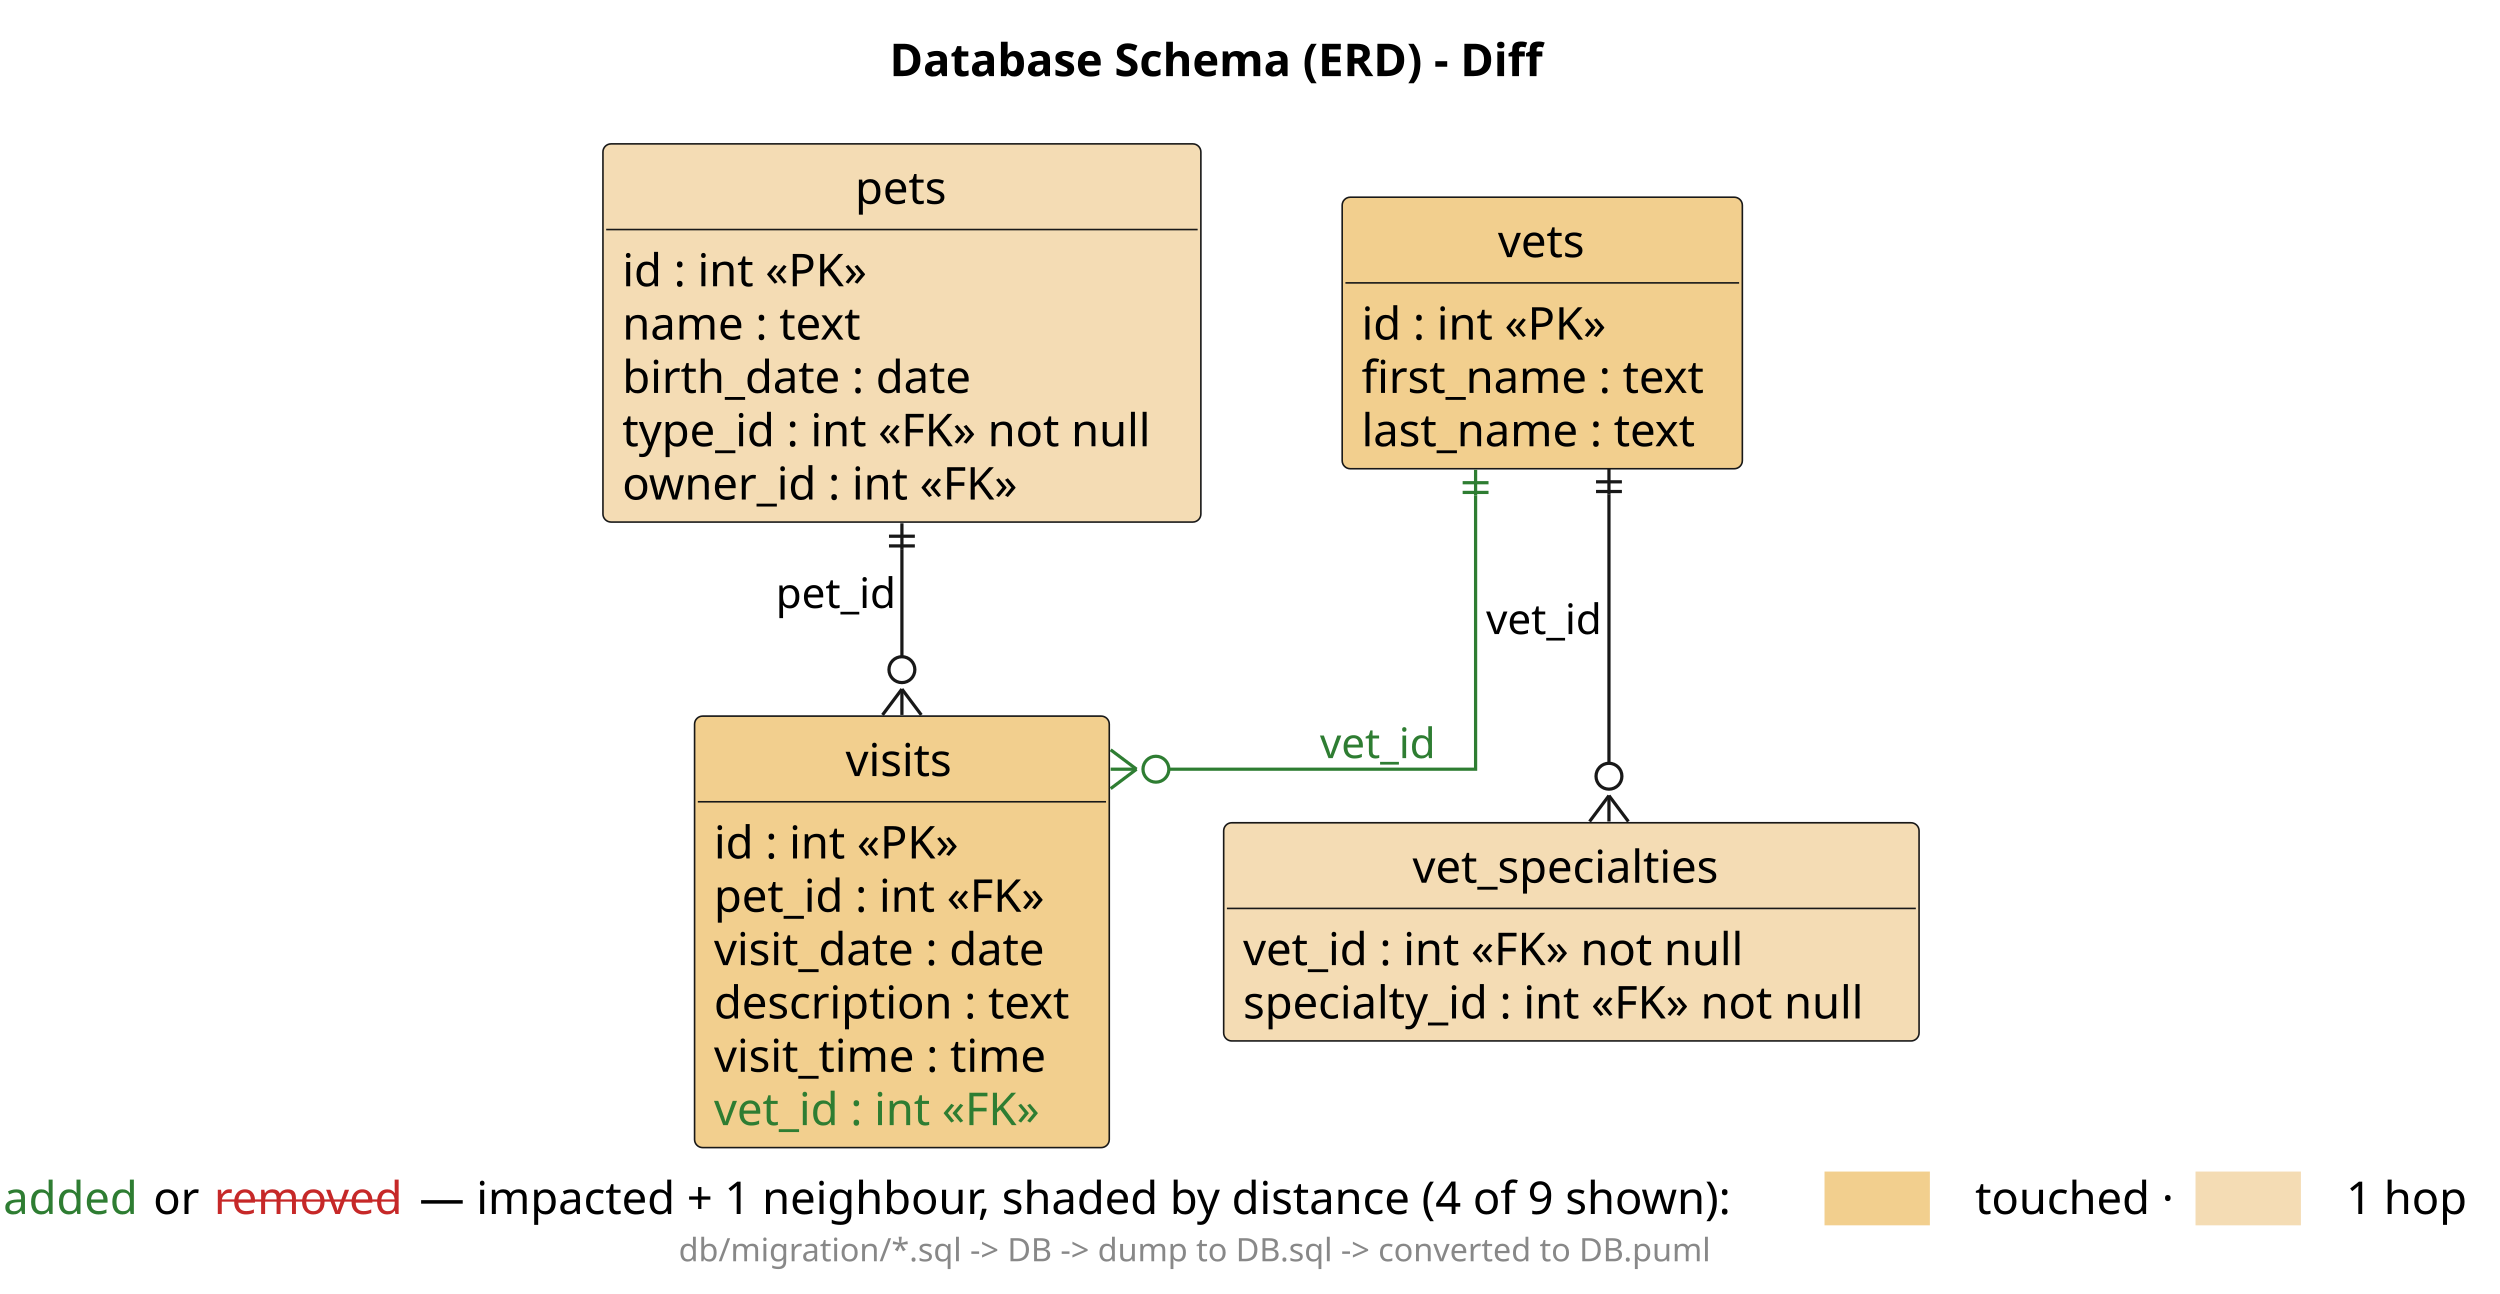
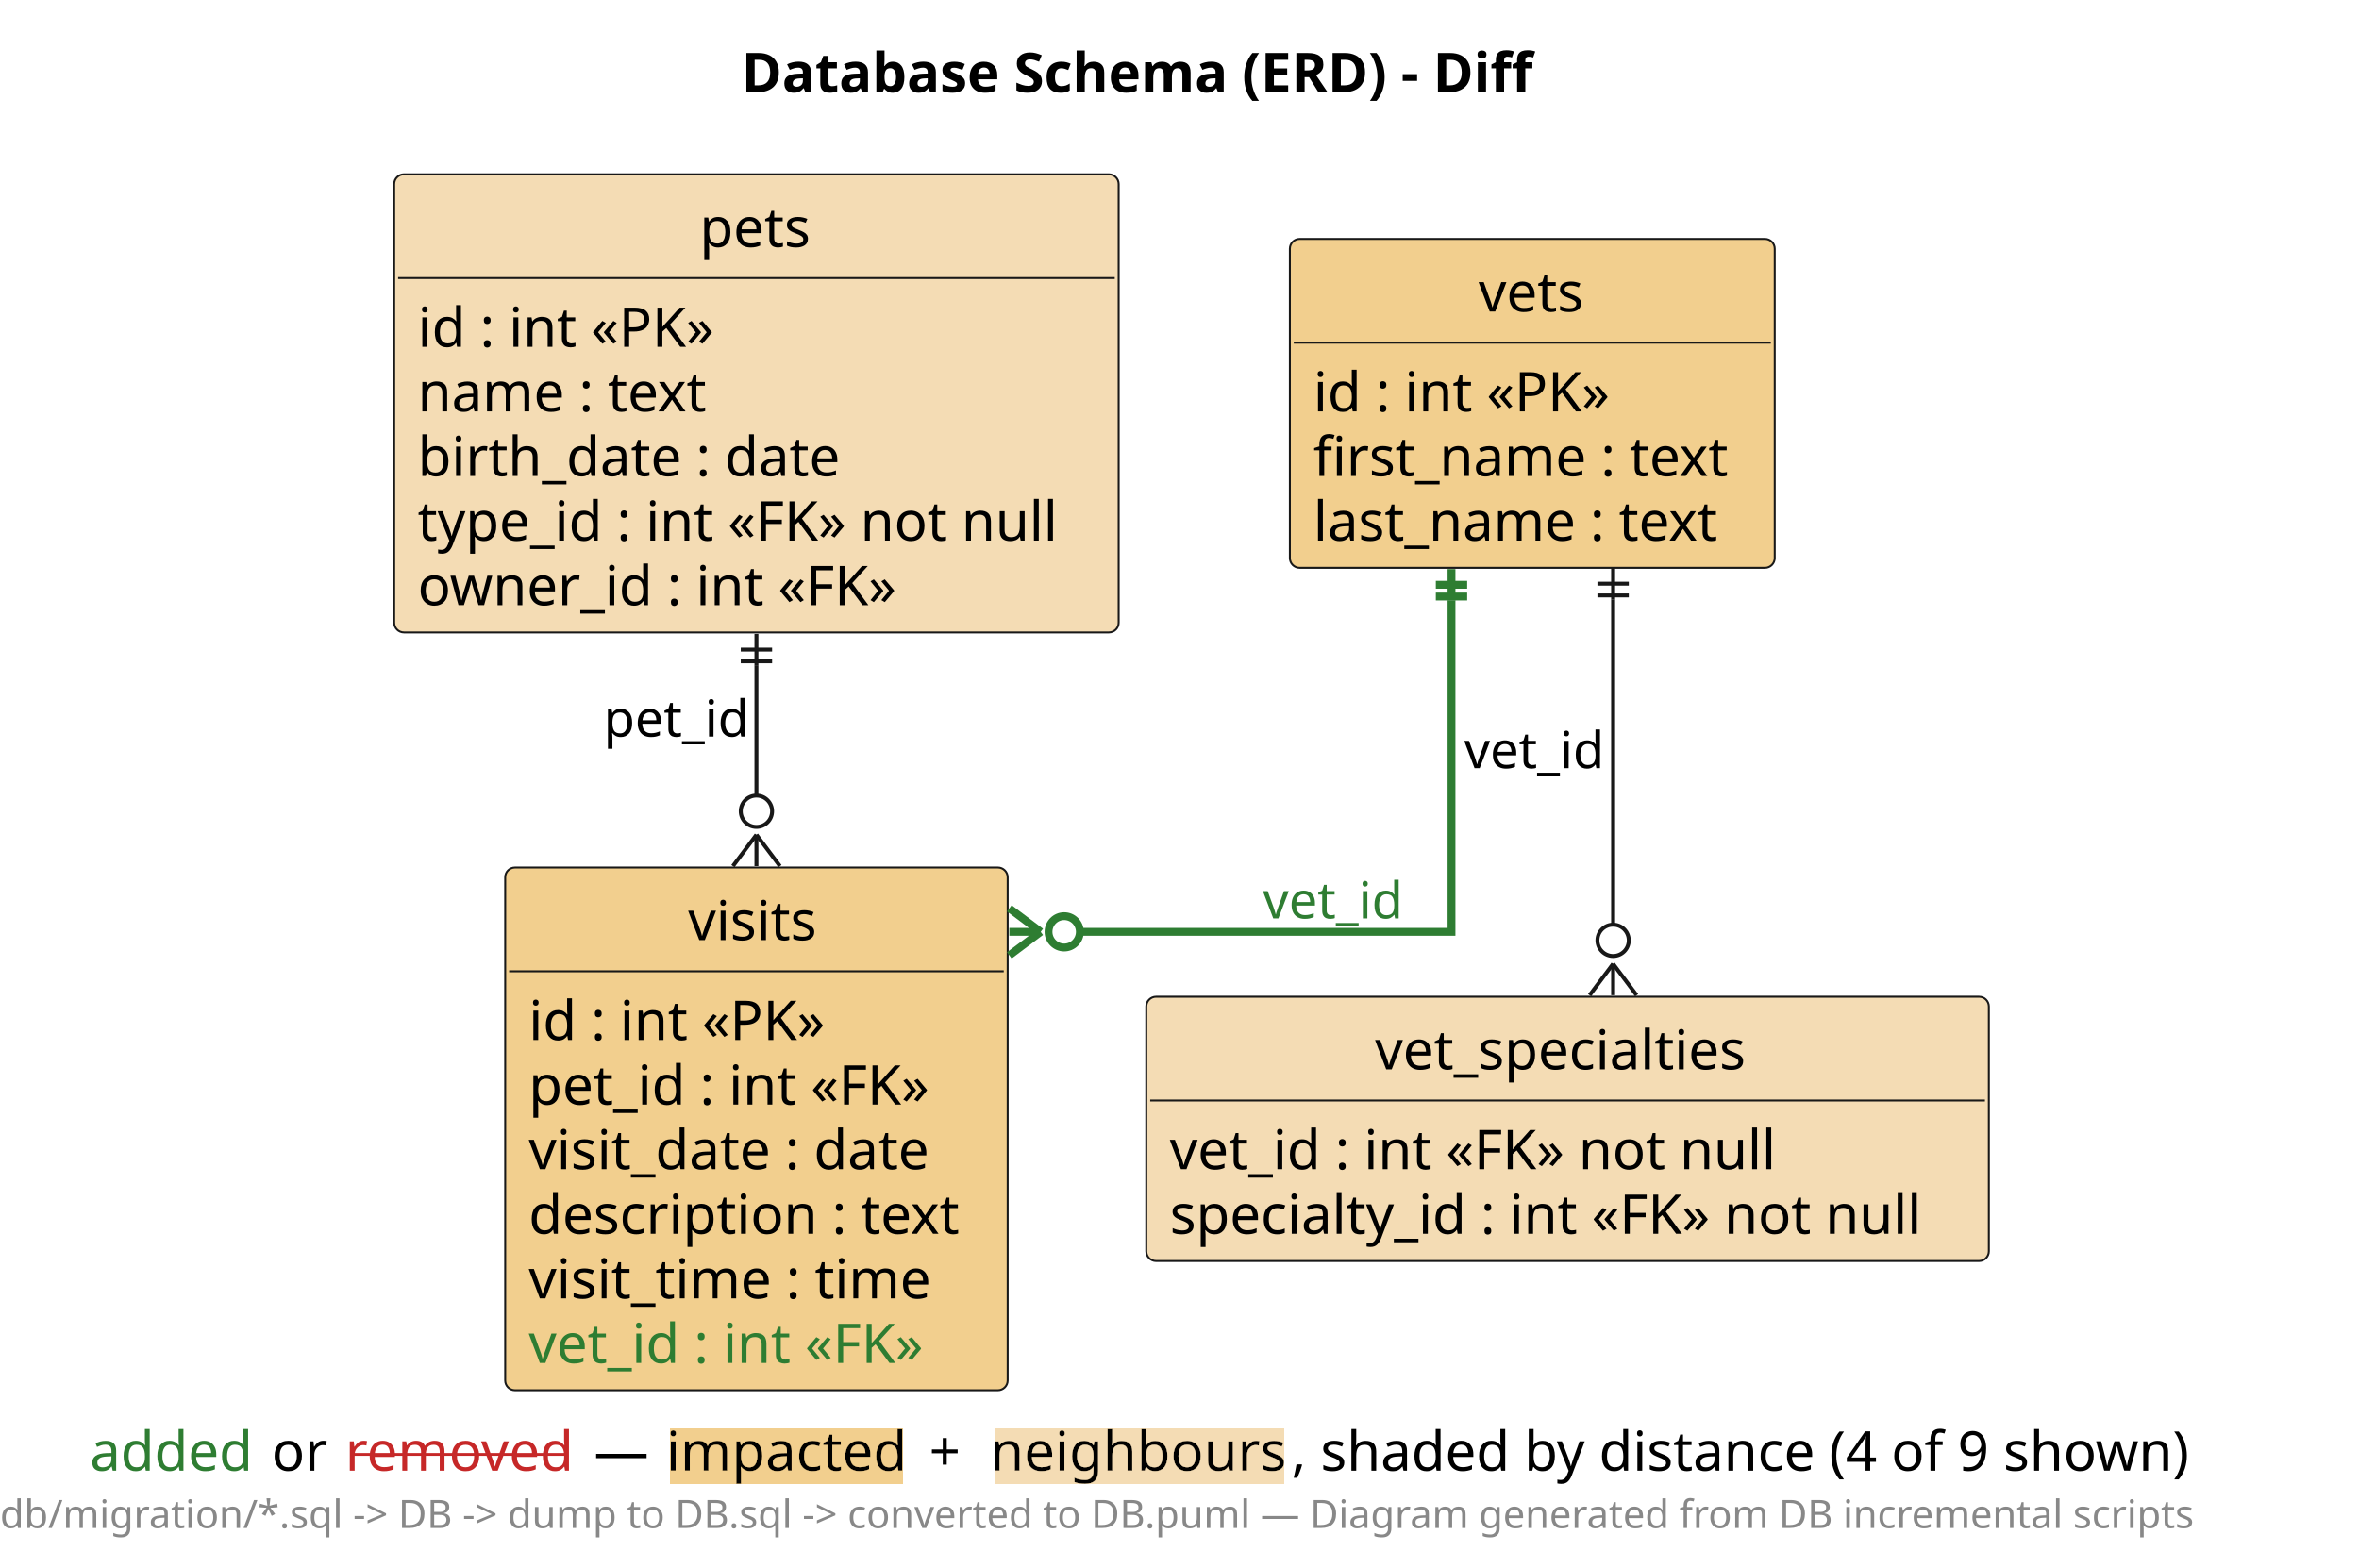
- <svg xmlns="http://www.w3.org/2000/svg" contentStyleType="text/css" data-diagram-type="CLASS" height="400px" preserveAspectRatio="none" style="width:773px;height:400px;background:#FFFFFF;" version="1.1" viewBox="0 0 773 400" width="773px" zoomAndPan="magnify">
-   <defs />
+ <svg xmlns="http://www.w3.org/2000/svg" contentStyleType="text/css" data-diagram-type="CLASS" height="400px" preserveAspectRatio="none" style="width:602px;height:400px;background:#FFFFFF;" version="1.1" viewBox="0 0 602 400" width="602px" zoomAndPan="magnify">
+   <defs>
+     <filter height="1" id="b1fug0s0e1a2w60" width="1" x="0" y="0">
+       <feFlood flood-color="#F2CF8E" result="flood" />
+       <feComposite in="SourceGraphic" in2="flood" operator="over" />
+     </filter>
+     <filter height="1" id="b1fug0s0e1a2w61" width="1" x="0" y="0">
+       <feFlood flood-color="#F4DCB4" result="flood" />
+       <feComposite in="SourceGraphic" in2="flood" operator="over" />
+     </filter>
+   </defs>
  <g>
    <g class="title" data-source-line="3">
-       <text fill="#000000" font-family="sans-serif" font-size="14" font-weight="bold" lengthAdjust="spacing" textLength="215.722" x="275.043" y="23.535">Database Schema (ERD) - Diff</text>
+       <text fill="#000000" font-family="sans-serif" font-size="14" font-weight="bold" lengthAdjust="spacing" textLength="215.722" x="189.205" y="23.535">Database Schema (ERD) - Diff</text>
    </g>
    <g class="entity" data-qualified-name="pets" data-source-line="8" id="ent0002">
-       <rect fill="#F4DCB4" height="116.93" rx="2.5" ry="2.5" style="stroke:#181818;stroke-width:0.5;" width="184.881" x="186.431" y="44.488" />
-       <text fill="#000000" font-family="sans-serif" font-size="14" lengthAdjust="spacing" textLength="28.984" x="264.38" y="63.023">pets</text>
-       <line style="stroke:#181818;stroke-width:0.5;" x1="187.431" x2="370.312" y1="70.977" y2="70.977" />
-       <text fill="#000000" font-family="sans-serif" font-size="14" lengthAdjust="spacing" textLength="80.097" x="192.431" y="88.512">id : int «PK»</text>
-       <text fill="#000000" font-family="sans-serif" font-size="14" lengthAdjust="spacing" textLength="77.438" x="192.431" y="105">name : text</text>
-       <text fill="#000000" font-family="sans-serif" font-size="14" lengthAdjust="spacing" textLength="111.959" x="192.431" y="121.488">birth_date : date</text>
-       <text fill="#000000" font-family="sans-serif" font-size="14" lengthAdjust="spacing" textLength="172.881" x="192.431" y="137.977">type_id : int «FK» not null</text>
-       <text fill="#000000" font-family="sans-serif" font-size="14" lengthAdjust="spacing" textLength="128.468" x="192.431" y="154.465">owner_id : int «FK»</text>
+       <rect fill="#F4DCB4" height="116.93" rx="2.5" ry="2.5" style="stroke:#181818;stroke-width:0.5;" width="184.881" x="100.594" y="44.488" />
+       <text fill="#000000" font-family="sans-serif" font-size="14" lengthAdjust="spacing" textLength="28.984" x="178.542" y="63.023">pets</text>
+       <line style="stroke:#181818;stroke-width:0.5;" x1="101.594" x2="284.474" y1="70.977" y2="70.977" />
+       <text fill="#000000" font-family="sans-serif" font-size="14" lengthAdjust="spacing" textLength="80.097" x="106.594" y="88.512">id : int «PK»</text>
+       <text fill="#000000" font-family="sans-serif" font-size="14" lengthAdjust="spacing" textLength="77.438" x="106.594" y="105">name : text</text>
+       <text fill="#000000" font-family="sans-serif" font-size="14" lengthAdjust="spacing" textLength="111.959" x="106.594" y="121.488">birth_date : date</text>
+       <text fill="#000000" font-family="sans-serif" font-size="14" lengthAdjust="spacing" textLength="172.881" x="106.594" y="137.977">type_id : int «FK» not null</text>
+       <text fill="#000000" font-family="sans-serif" font-size="14" lengthAdjust="spacing" textLength="128.468" x="106.594" y="154.465">owner_id : int «FK»</text>
    </g>
    <g class="entity" data-qualified-name="vet_specialties" data-source-line="15" id="ent0003">
-       <rect fill="#F4DCB4" height="67.465" rx="2.5" ry="2.5" style="stroke:#181818;stroke-width:0.5;" width="215.014" x="378.361" y="254.398" />
-       <text fill="#000000" font-family="sans-serif" font-size="14" lengthAdjust="spacing" textLength="98.246" x="436.745" y="272.933">vet_specialties</text>
-       <line style="stroke:#181818;stroke-width:0.5;" x1="379.361" x2="592.375" y1="280.887" y2="280.887" />
-       <text fill="#000000" font-family="sans-serif" font-size="14" lengthAdjust="spacing" textLength="164.001" x="384.361" y="298.422">vet_id : int «FK» not null</text>
-       <text fill="#000000" font-family="sans-serif" font-size="14" lengthAdjust="spacing" textLength="203.014" x="384.361" y="314.91">specialty_id : int «FK» not null</text>
+       <rect fill="#F4DCB4" height="67.465" rx="2.5" ry="2.5" style="stroke:#181818;stroke-width:0.5;" width="215.014" x="292.524" y="254.398" />
+       <text fill="#000000" font-family="sans-serif" font-size="14" lengthAdjust="spacing" textLength="98.246" x="350.907" y="272.933">vet_specialties</text>
+       <line style="stroke:#181818;stroke-width:0.5;" x1="293.524" x2="506.537" y1="280.887" y2="280.887" />
+       <text fill="#000000" font-family="sans-serif" font-size="14" lengthAdjust="spacing" textLength="164.001" x="298.524" y="298.422">vet_id : int «FK» not null</text>
+       <text fill="#000000" font-family="sans-serif" font-size="14" lengthAdjust="spacing" textLength="203.014" x="298.524" y="314.91">specialty_id : int «FK» not null</text>
    </g>
    <g class="entity" data-qualified-name="vets" data-source-line="19" id="ent0004">
-       <rect fill="#F2CF8E" height="83.953" rx="2.5" ry="2.5" style="stroke:#181818;stroke-width:0.5;" width="123.733" x="415.002" y="60.978" />
-       <text fill="#000000" font-family="sans-serif" font-size="14" lengthAdjust="spacing" textLength="27.419" x="463.159" y="79.513">vets</text>
-       <line style="stroke:#181818;stroke-width:0.5;" x1="416.002" x2="537.735" y1="87.467" y2="87.467" />
-       <text fill="#000000" font-family="sans-serif" font-size="14" lengthAdjust="spacing" textLength="80.097" x="421.002" y="105.002">id : int «PK»</text>
-       <text fill="#000000" font-family="sans-serif" font-size="14" lengthAdjust="spacing" textLength="111.733" x="421.002" y="121.49">first_name : text</text>
-       <text fill="#000000" font-family="sans-serif" font-size="14" lengthAdjust="spacing" textLength="108.589" x="421.002" y="137.978">last_name : text</text>
+       <rect fill="#F2CF8E" height="83.953" rx="2.5" ry="2.5" style="stroke:#181818;stroke-width:0.5;" width="123.733" x="329.164" y="60.978" />
+       <text fill="#000000" font-family="sans-serif" font-size="14" lengthAdjust="spacing" textLength="27.419" x="377.321" y="79.513">vets</text>
+       <line style="stroke:#181818;stroke-width:0.5;" x1="330.164" x2="451.897" y1="87.467" y2="87.467" />
+       <text fill="#000000" font-family="sans-serif" font-size="14" lengthAdjust="spacing" textLength="80.097" x="335.164" y="105.002">id : int «PK»</text>
+       <text fill="#000000" font-family="sans-serif" font-size="14" lengthAdjust="spacing" textLength="111.733" x="335.164" y="121.49">first_name : text</text>
+       <text fill="#000000" font-family="sans-serif" font-size="14" lengthAdjust="spacing" textLength="108.589" x="335.164" y="137.978">last_name : text</text>
    </g>
    <g class="entity" data-qualified-name="visits" data-source-line="24" id="ent0005">
-       <rect fill="#F2CF8E" height="133.418" rx="2.5" ry="2.5" style="stroke:#181818;stroke-width:0.5;" width="128.225" x="214.762" y="221.418" />
-       <text fill="#000000" font-family="sans-serif" font-size="14" lengthAdjust="spacing" textLength="34.85" x="261.449" y="239.953">visits</text>
-       <line style="stroke:#181818;stroke-width:0.5;" x1="215.762" x2="341.986" y1="247.907" y2="247.907" />
-       <text fill="#000000" font-family="sans-serif" font-size="14" lengthAdjust="spacing" textLength="80.097" x="220.762" y="265.442">id : int «PK»</text>
-       <text fill="#000000" font-family="sans-serif" font-size="14" lengthAdjust="spacing" textLength="108.712" x="220.762" y="281.93">pet_id : int «FK»</text>
-       <text fill="#000000" font-family="sans-serif" font-size="14" lengthAdjust="spacing" textLength="107.16" x="220.762" y="298.418">visit_date : date</text>
-       <text fill="#000000" font-family="sans-serif" font-size="14" lengthAdjust="spacing" textLength="116.225" x="220.762" y="314.907">description : text</text>
-       <text fill="#000000" font-family="sans-serif" font-size="14" lengthAdjust="spacing" textLength="108.309" x="220.762" y="331.395">visit_time : time</text>
-       <text fill="#2E7D32" font-family="sans-serif" font-size="14" lengthAdjust="spacing" textLength="107.147" x="220.762" y="347.883">vet_id : int «FK»</text>
+       <rect fill="#F2CF8E" height="133.418" rx="2.5" ry="2.5" style="stroke:#181818;stroke-width:0.5;" width="128.225" x="128.924" y="221.418" />
+       <text fill="#000000" font-family="sans-serif" font-size="14" lengthAdjust="spacing" textLength="34.85" x="175.611" y="239.953">visits</text>
+       <line style="stroke:#181818;stroke-width:0.5;" x1="129.924" x2="256.148" y1="247.907" y2="247.907" />
+       <text fill="#000000" font-family="sans-serif" font-size="14" lengthAdjust="spacing" textLength="80.097" x="134.924" y="265.442">id : int «PK»</text>
+       <text fill="#000000" font-family="sans-serif" font-size="14" lengthAdjust="spacing" textLength="108.712" x="134.924" y="281.93">pet_id : int «FK»</text>
+       <text fill="#000000" font-family="sans-serif" font-size="14" lengthAdjust="spacing" textLength="107.16" x="134.924" y="298.418">visit_date : date</text>
+       <text fill="#000000" font-family="sans-serif" font-size="14" lengthAdjust="spacing" textLength="116.225" x="134.924" y="314.907">description : text</text>
+       <text fill="#000000" font-family="sans-serif" font-size="14" lengthAdjust="spacing" textLength="108.309" x="134.924" y="331.395">visit_time : time</text>
+       <text fill="#2E7D32" font-family="sans-serif" font-size="14" lengthAdjust="spacing" textLength="107.147" x="134.924" y="347.883">vet_id : int «FK»</text>
    </g>
    <g class="link" data-entity-1="ent0002" data-entity-2="ent0005" data-link-type="crowfoot" data-source-line="33" id="lnk6">
-       <path codeLine="33" d="M278.872,169.798 C278.872,188.648 278.872,183.658 278.872,203.058" fill="none" id="pets-visits" style="stroke:#181818;stroke-width:1;" />
-       <line style="stroke:#181818;stroke-width:1;" x1="274.872" x2="282.872" y1="165.798" y2="165.798" />
-       <line style="stroke:#181818;stroke-width:1;" x1="274.872" x2="282.872" y1="168.798" y2="168.798" />
-       <line style="stroke:#181818;stroke-width:1;" x1="278.872" x2="278.872" y1="169.798" y2="161.798" />
-       <line style="stroke:#181818;stroke-width:1;" x1="278.872" x2="284.872" y1="213.058" y2="221.058" />
-       <line style="stroke:#181818;stroke-width:1;" x1="278.872" x2="272.872" y1="213.058" y2="221.058" />
-       <line style="stroke:#181818;stroke-width:1;" x1="278.872" x2="278.872" y1="213.058" y2="221.058" />
-       <ellipse cx="278.872" cy="207.058" fill="none" rx="4" ry="4" style="stroke:#181818;stroke-width:1;" />
-       <text fill="#000000" font-family="sans-serif" font-size="13" lengthAdjust="spacing" textLength="38.727" x="239.871" y="187.997">pet_id</text>
+       <path codeLine="33" d="M193.034,169.798 C193.034,188.648 193.034,183.658 193.034,203.058" fill="none" id="pets-visits" style="stroke:#181818;stroke-width:1;" />
+       <line style="stroke:#181818;stroke-width:1;" x1="189.034" x2="197.034" y1="165.798" y2="165.798" />
+       <line style="stroke:#181818;stroke-width:1;" x1="189.034" x2="197.034" y1="168.798" y2="168.798" />
+       <line style="stroke:#181818;stroke-width:1;" x1="193.034" x2="193.034" y1="169.798" y2="161.798" />
+       <line style="stroke:#181818;stroke-width:1;" x1="193.034" x2="199.034" y1="213.058" y2="221.058" />
+       <line style="stroke:#181818;stroke-width:1;" x1="193.034" x2="187.034" y1="213.058" y2="221.058" />
+       <line style="stroke:#181818;stroke-width:1;" x1="193.034" x2="193.034" y1="213.058" y2="221.058" />
+       <ellipse cx="193.034" cy="207.058" fill="none" rx="4" ry="4" style="stroke:#181818;stroke-width:1;" />
+       <text fill="#000000" font-family="sans-serif" font-size="13" lengthAdjust="spacing" textLength="38.727" x="154.034" y="187.997">pet_id</text>
    </g>
    <g class="link" data-entity-1="ent0004" data-entity-2="ent0003" data-link-type="crowfoot" data-source-line="34" id="lnk7">
-       <path codeLine="34" d="M497.491,152.978 C497.491,185.948 497.491,205.258 497.491,236.008" fill="none" id="vets-vet_specialties" style="stroke:#181818;stroke-width:1;" />
-       <line style="stroke:#181818;stroke-width:1;" x1="493.491" x2="501.491" y1="148.978" y2="148.978" />
-       <line style="stroke:#181818;stroke-width:1;" x1="493.491" x2="501.491" y1="151.978" y2="151.978" />
-       <line style="stroke:#181818;stroke-width:1;" x1="497.491" x2="497.491" y1="152.978" y2="144.978" />
-       <line style="stroke:#181818;stroke-width:1;" x1="497.491" x2="503.491" y1="246.008" y2="254.008" />
-       <line style="stroke:#181818;stroke-width:1;" x1="497.491" x2="491.491" y1="246.008" y2="254.008" />
-       <line style="stroke:#181818;stroke-width:1;" x1="497.491" x2="497.491" y1="246.008" y2="254.008" />
-       <ellipse cx="497.491" cy="240.008" fill="none" rx="4" ry="4" style="stroke:#181818;stroke-width:1;" />
-       <text fill="#000000" font-family="sans-serif" font-size="13" lengthAdjust="spacing" textLength="37.273" x="459.491" y="196.057">vet_id</text>
+       <path codeLine="34" d="M411.654,152.978 C411.654,185.948 411.654,205.258 411.654,236.008" fill="none" id="vets-vet_specialties" style="stroke:#181818;stroke-width:1;" />
+       <line style="stroke:#181818;stroke-width:1;" x1="407.654" x2="415.654" y1="148.978" y2="148.978" />
+       <line style="stroke:#181818;stroke-width:1;" x1="407.654" x2="415.654" y1="151.978" y2="151.978" />
+       <line style="stroke:#181818;stroke-width:1;" x1="411.654" x2="411.654" y1="152.978" y2="144.978" />
+       <line style="stroke:#181818;stroke-width:1;" x1="411.654" x2="417.654" y1="246.008" y2="254.008" />
+       <line style="stroke:#181818;stroke-width:1;" x1="411.654" x2="405.654" y1="246.008" y2="254.008" />
+       <line style="stroke:#181818;stroke-width:1;" x1="411.654" x2="411.654" y1="246.008" y2="254.008" />
+       <ellipse cx="411.654" cy="240.008" fill="none" rx="4" ry="4" style="stroke:#181818;stroke-width:1;" />
+       <text fill="#000000" font-family="sans-serif" font-size="13" lengthAdjust="spacing" textLength="37.273" x="373.654" y="196.057">vet_id</text>
    </g>
    <g class="link" data-entity-1="ent0004" data-entity-2="ent0005" data-link-type="crowfoot" data-source-line="35" id="lnk8">
-       <path codeLine="35" d="M456.252,153.258 C456.252,192.818 456.252,237.838 456.252,237.838 C456.252,237.838 412.132,237.838 361.411,237.838" fill="none" id="vets-visits" style="stroke:#2E7D32;stroke-width:1;" />
-       <line style="stroke:#2E7D32;stroke-width:1;" x1="452.252" x2="460.252" y1="149.258" y2="149.258" />
-       <line style="stroke:#2E7D32;stroke-width:1;" x1="452.252" x2="460.252" y1="152.258" y2="152.258" />
-       <line style="stroke:#2E7D32;stroke-width:1;" x1="456.252" x2="456.252" y1="153.258" y2="145.258" />
-       <line style="stroke:#2E7D32;stroke-width:1;" x1="351.411" x2="343.411" y1="237.838" y2="243.838" />
-       <line style="stroke:#2E7D32;stroke-width:1;" x1="351.411" x2="343.411" y1="237.838" y2="231.838" />
-       <line style="stroke:#2E7D32;stroke-width:1;" x1="351.411" x2="343.411" y1="237.838" y2="237.838" />
-       <ellipse cx="357.411" cy="237.838" fill="none" rx="4" ry="4" style="stroke:#2E7D32;stroke-width:1;" />
-       <text fill="#2E7D32" font-family="sans-serif" font-size="13" lengthAdjust="spacing" textLength="37.273" x="408.122" y="234.407">vet_id</text>
+       <path codeLine="35" d="M370.414,153.258 C370.414,192.818 370.414,237.838 370.414,237.838 C370.414,237.838 326.294,237.838 275.574,237.838" fill="none" id="vets-visits" style="stroke:#2E7D32;stroke-width:2;" />
+       <line style="stroke:#2E7D32;stroke-width:2;" x1="366.414" x2="374.414" y1="149.258" y2="149.258" />
+       <line style="stroke:#2E7D32;stroke-width:2;" x1="366.414" x2="374.414" y1="152.258" y2="152.258" />
+       <line style="stroke:#2E7D32;stroke-width:2;" x1="370.414" x2="370.414" y1="153.258" y2="145.258" />
+       <line style="stroke:#2E7D32;stroke-width:2;" x1="265.574" x2="257.574" y1="237.838" y2="243.838" />
+       <line style="stroke:#2E7D32;stroke-width:2;" x1="265.574" x2="257.574" y1="237.838" y2="231.838" />
+       <line style="stroke:#2E7D32;stroke-width:2;" x1="265.574" x2="257.574" y1="237.838" y2="237.838" />
+       <ellipse cx="271.574" cy="237.838" fill="none" rx="4" ry="4" style="stroke:#2E7D32;stroke-width:2;" />
+       <text fill="#2E7D32" font-family="sans-serif" font-size="13" lengthAdjust="spacing" textLength="37.273" x="322.284" y="234.407">vet_id</text>
    </g>
    <g class="caption" data-source-line="1">
-       <text fill="#2E7D32" font-family="sans-serif" font-size="14" lengthAdjust="spacing" textLength="41.966" x="1" y="375.371">added</text>
-       <text fill="#000000" font-family="sans-serif" font-size="14" lengthAdjust="spacing" textLength="14.328" x="47.395" y="375.371">or</text>
-       <text fill="#C62828" font-family="sans-serif" font-size="14" lengthAdjust="spacing" text-decoration="line-through" textLength="59.056" x="66.153" y="375.371">removed</text>
-       <text fill="#000000" font-family="sans-serif" font-size="14" lengthAdjust="spacing" textLength="430.213" x="129.639" y="375.371">— impacted + 1 neighbour, shaded by distance (4 of 9 shown):</text>
-       <text fill="#F2CF8E" font-family="sans-serif" font-size="14" lengthAdjust="spacing" textLength="42" x="564.281" y="375.371">███</text>
-       <text fill="#000000" font-family="sans-serif" font-size="14" lengthAdjust="spacing" textLength="63.855" x="610.711" y="375.371">touched ·</text>
-       <text fill="#F4DCB4" font-family="sans-serif" font-size="14" lengthAdjust="spacing" textLength="42" x="678.995" y="375.371">███</text>
-       <text fill="#000000" font-family="sans-serif" font-size="14" lengthAdjust="spacing" textLength="39.382" x="725.425" y="375.371">1 hop</text>
+       <text fill="#2E7D32" font-family="sans-serif" font-size="14" lengthAdjust="spacing" textLength="41.966" x="22.927" y="375.371">added</text>
+       <text fill="#000000" font-family="sans-serif" font-size="14" lengthAdjust="spacing" textLength="14.328" x="69.323" y="375.371">or</text>
+       <text fill="#C62828" font-family="sans-serif" font-size="14" lengthAdjust="spacing" text-decoration="line-through" textLength="59.056" x="88.081" y="375.371">removed</text>
+       <text fill="#000000" font-family="sans-serif" font-size="14" lengthAdjust="spacing" textLength="14" x="151.566" y="375.371">—</text>
+       <text fill="#000000" filter="url(#b1fug0s0e1a2w60)" font-family="sans-serif" font-size="14" lengthAdjust="spacing" textLength="62.679" x="169.996" y="375.371">impacted</text>
+       <text fill="#000000" font-family="sans-serif" font-size="14" lengthAdjust="spacing" textLength="11.129" x="237.104" y="375.371">+</text>
+       <text fill="#000000" filter="url(#b1fug0s0e1a2w61)" font-family="sans-serif" font-size="14" lengthAdjust="spacing" textLength="76.918" x="252.663" y="375.371">neighbours</text>
+       <text fill="#000000" font-family="sans-serif" font-size="14" lengthAdjust="spacing" textLength="241.623" x="329.581" y="375.371">, shaded by distance (4 of 9 shown)</text>
    </g>
    <g class="footer" data-source-line="4">
-       <text fill="#888888" font-family="sans-serif" font-size="10" lengthAdjust="spacing" textLength="346.118" x="209.844" y="389.993">db/migration/*.sql -&gt; DB -&gt; dump to DB.sql -&gt; converted to DB.puml</text>
+       <text fill="#888888" font-family="sans-serif" font-size="10" lengthAdjust="spacing" textLength="594.131" x="0" y="389.993">db/migration/*.sql -&gt; DB -&gt; dump to DB.sql -&gt; converted to DB.puml — Diagram generated from DB incremental scripts</text>
    </g>
  </g>
</svg>
